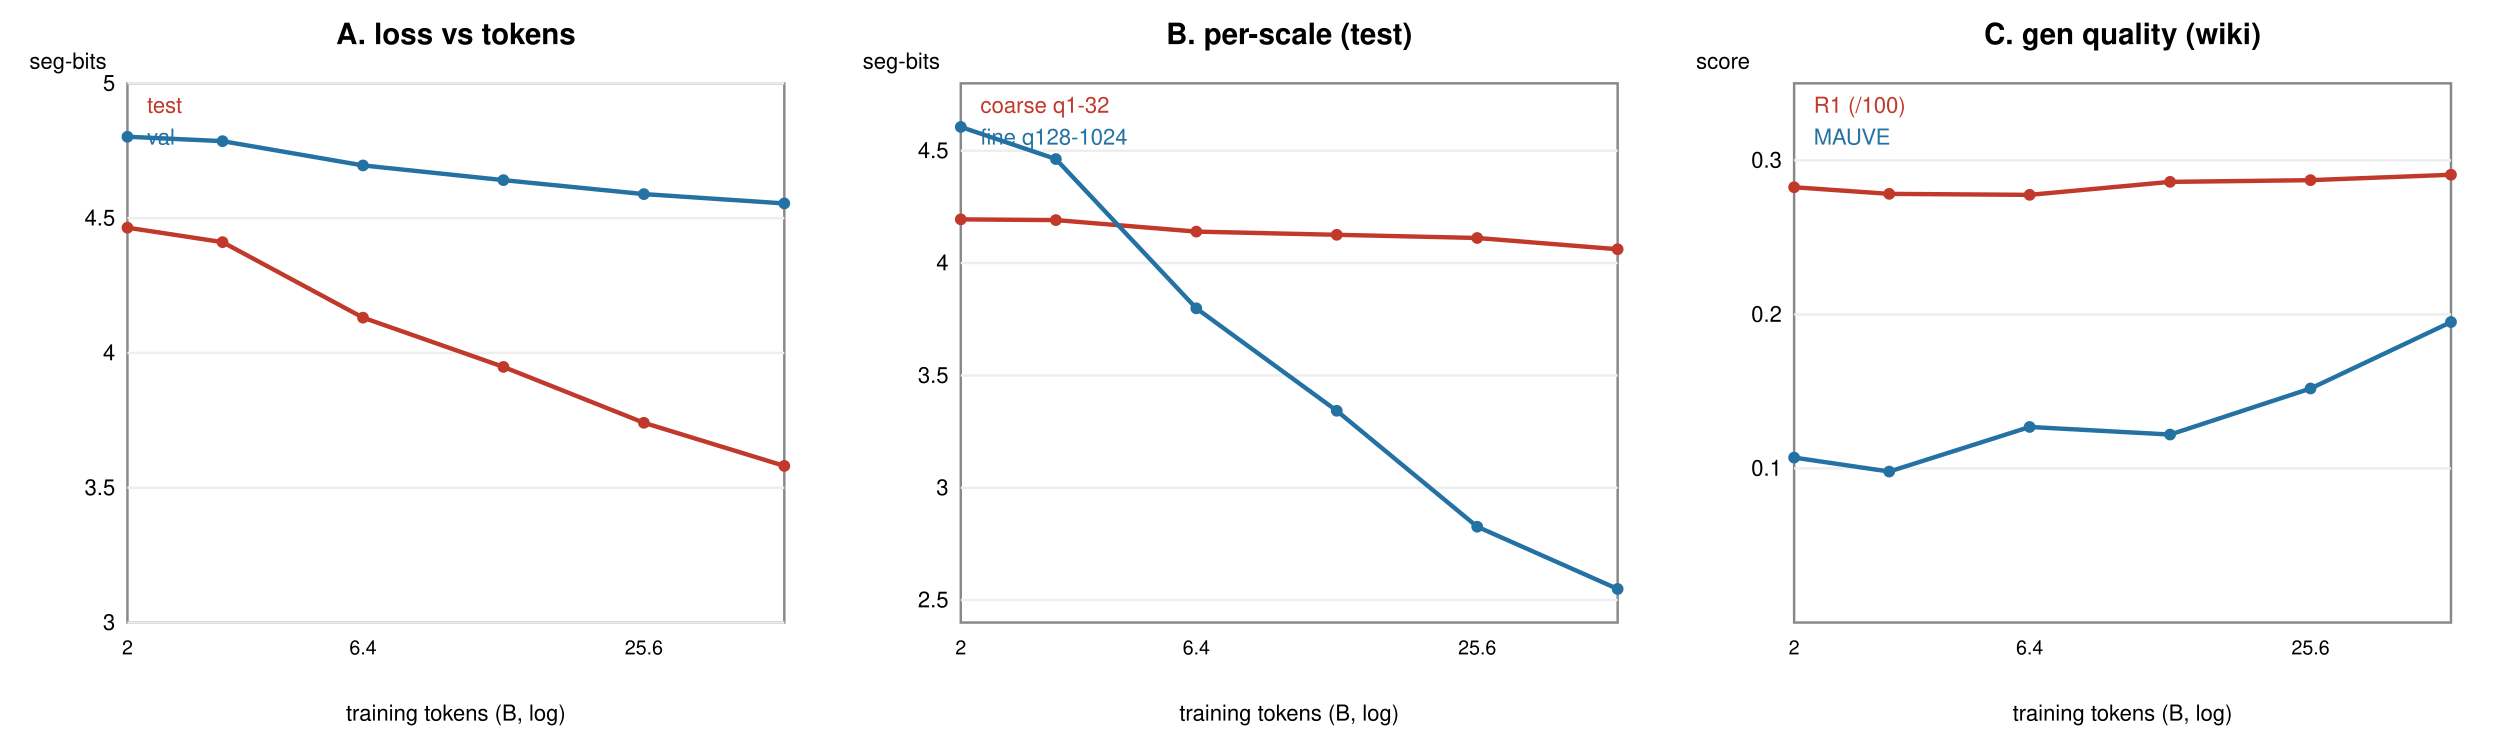
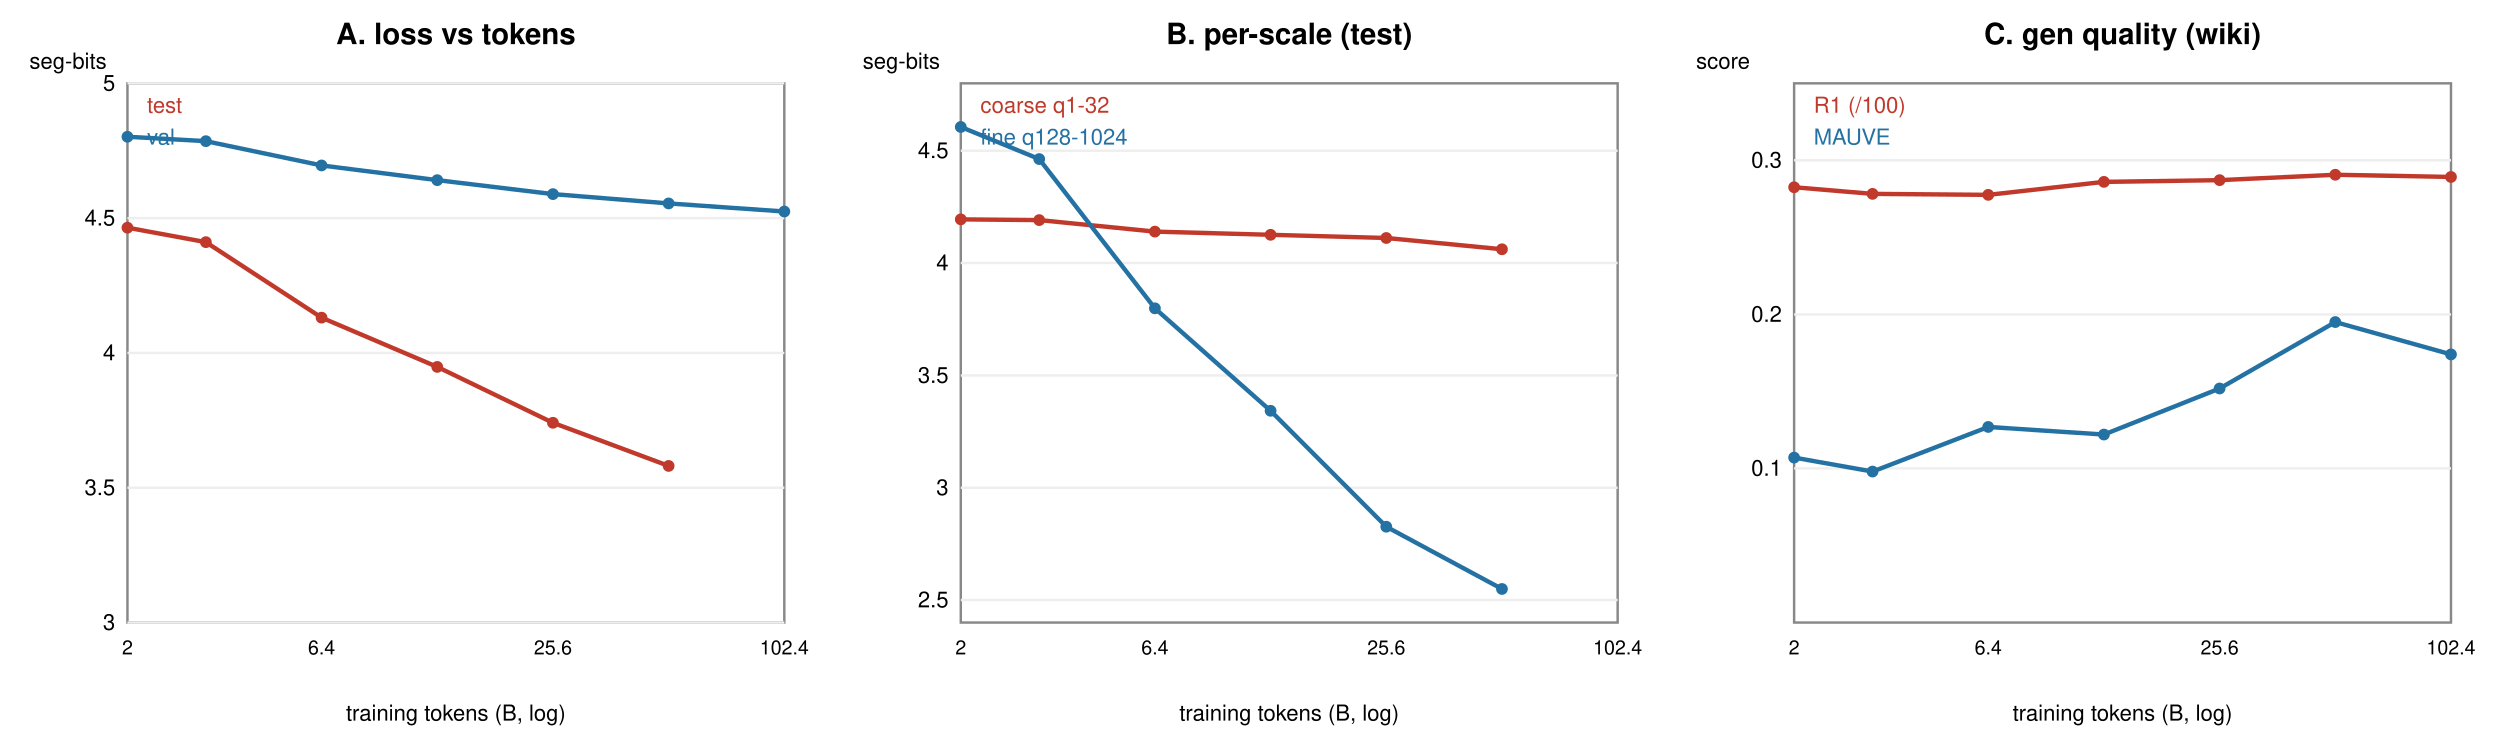
<svg xmlns="http://www.w3.org/2000/svg" width="1020" height="300" font-family="Helvetica,Arial">
  <text x="186" y="18" text-anchor="middle" font-size="12" font-weight="bold">A. loss vs tokens</text>
  <rect x="52" y="34" width="268" height="220" fill="none" stroke="#888" />
  <line x1="52" y1="254.0" x2="320" y2="254.0" stroke="#eee" />
  <text x="47" y="257.0" text-anchor="end" font-size="9">3</text>
  <line x1="52" y1="199.0" x2="320" y2="199.0" stroke="#eee" />
  <text x="47" y="202.0" text-anchor="end" font-size="9">3.5</text>
  <line x1="52" y1="144.0" x2="320" y2="144.0" stroke="#eee" />
  <text x="47" y="147.0" text-anchor="end" font-size="9">4</text>
  <line x1="52" y1="89.0" x2="320" y2="89.0" stroke="#eee" />
  <text x="47" y="92.0" text-anchor="end" font-size="9">4.5</text>
  <line x1="52" y1="34.0" x2="320" y2="34.0" stroke="#eee" />
  <text x="47" y="37.0" text-anchor="end" font-size="9">5</text>
  <text x="52.0" y="267" text-anchor="middle" font-size="8">2</text>
-   <text x="148.1" y="267" text-anchor="middle" font-size="8">6.4</text>
-   <text x="262.7" y="267" text-anchor="middle" font-size="8">25.6</text>
+   <text x="131.2" y="267" text-anchor="middle" font-size="8">6.4</text>
+   <text x="225.6" y="267" text-anchor="middle" font-size="8">25.6</text>
+   <text x="320.0" y="267" text-anchor="middle" font-size="8">102.4</text>
  <text x="186" y="294" text-anchor="middle" font-size="9">training tokens (B, log)</text>
  <text x="12" y="28" font-size="9">seg-bits</text>
-   <polyline points="52.0,92.9 90.8,98.8 148.1,129.6 205.4,149.7 262.7,172.5 320.0,190.1" fill="none" stroke="#c0392b" stroke-width="1.8" />
+   <polyline points="52.0,92.9 84.0,98.8 131.2,129.6 178.4,149.7 225.6,172.5 272.8,190.1" fill="none" stroke="#c0392b" stroke-width="1.8" />
  <circle cx="52.0" cy="92.9" r="2.4" fill="#c0392b" />
-   <circle cx="90.8" cy="98.8" r="2.4" fill="#c0392b" />
-   <circle cx="148.1" cy="129.6" r="2.4" fill="#c0392b" />
-   <circle cx="205.4" cy="149.7" r="2.4" fill="#c0392b" />
-   <circle cx="262.7" cy="172.5" r="2.4" fill="#c0392b" />
-   <circle cx="320.0" cy="190.1" r="2.4" fill="#c0392b" />
+   <circle cx="84.0" cy="98.8" r="2.4" fill="#c0392b" />
+   <circle cx="131.2" cy="129.6" r="2.4" fill="#c0392b" />
+   <circle cx="178.4" cy="149.7" r="2.4" fill="#c0392b" />
+   <circle cx="225.6" cy="172.5" r="2.4" fill="#c0392b" />
+   <circle cx="272.8" cy="190.1" r="2.4" fill="#c0392b" />
  <text x="60" y="46" font-size="9" fill="#c0392b">test</text>
-   <polyline points="52.0,55.8 90.8,57.6 148.1,67.5 205.4,73.5 262.7,79.2 320.0,83.0" fill="none" stroke="#2471a3" stroke-width="1.8" />
+   <polyline points="52.0,55.8 84.0,57.6 131.2,67.5 178.4,73.5 225.6,79.2 272.8,83.0 320.0,86.3" fill="none" stroke="#2471a3" stroke-width="1.8" />
  <circle cx="52.0" cy="55.8" r="2.4" fill="#2471a3" />
-   <circle cx="90.8" cy="57.6" r="2.4" fill="#2471a3" />
-   <circle cx="148.1" cy="67.5" r="2.4" fill="#2471a3" />
-   <circle cx="205.4" cy="73.5" r="2.4" fill="#2471a3" />
-   <circle cx="262.7" cy="79.2" r="2.4" fill="#2471a3" />
-   <circle cx="320.0" cy="83.0" r="2.4" fill="#2471a3" />
+   <circle cx="84.0" cy="57.6" r="2.4" fill="#2471a3" />
+   <circle cx="131.2" cy="67.5" r="2.4" fill="#2471a3" />
+   <circle cx="178.4" cy="73.5" r="2.4" fill="#2471a3" />
+   <circle cx="225.6" cy="79.2" r="2.4" fill="#2471a3" />
+   <circle cx="272.8" cy="83.0" r="2.4" fill="#2471a3" />
+   <circle cx="320.0" cy="86.3" r="2.4" fill="#2471a3" />
  <text x="60" y="59" font-size="9" fill="#2471a3">val</text>
  <text x="526" y="18" text-anchor="middle" font-size="12" font-weight="bold">B. per-scale (test)</text>
  <rect x="392" y="34" width="268" height="220" fill="none" stroke="#888" />
  <line x1="392" y1="244.8" x2="660" y2="244.8" stroke="#eee" />
  <text x="387" y="247.8" text-anchor="end" font-size="9">2.5</text>
  <line x1="392" y1="199.0" x2="660" y2="199.0" stroke="#eee" />
  <text x="387" y="202.0" text-anchor="end" font-size="9">3</text>
  <line x1="392" y1="153.2" x2="660" y2="153.2" stroke="#eee" />
  <text x="387" y="156.2" text-anchor="end" font-size="9">3.5</text>
  <line x1="392" y1="107.3" x2="660" y2="107.3" stroke="#eee" />
  <text x="387" y="110.3" text-anchor="end" font-size="9">4</text>
  <line x1="392" y1="61.5" x2="660" y2="61.5" stroke="#eee" />
  <text x="387" y="64.5" text-anchor="end" font-size="9">4.5</text>
  <text x="392.0" y="267" text-anchor="middle" font-size="8">2</text>
-   <text x="488.1" y="267" text-anchor="middle" font-size="8">6.4</text>
-   <text x="602.7" y="267" text-anchor="middle" font-size="8">25.6</text>
+   <text x="471.2" y="267" text-anchor="middle" font-size="8">6.4</text>
+   <text x="565.6" y="267" text-anchor="middle" font-size="8">25.6</text>
+   <text x="660.0" y="267" text-anchor="middle" font-size="8">102.4</text>
  <text x="526" y="294" text-anchor="middle" font-size="9">training tokens (B, log)</text>
  <text x="352" y="28" font-size="9">seg-bits</text>
-   <polyline points="392.0,89.5 430.8,89.8 488.1,94.5 545.4,95.8 602.7,97.1 660.0,101.7" fill="none" stroke="#c0392b" stroke-width="1.8" />
+   <polyline points="392.0,89.5 424.0,89.8 471.2,94.5 518.4,95.8 565.6,97.1 612.8,101.7" fill="none" stroke="#c0392b" stroke-width="1.8" />
  <circle cx="392.0" cy="89.5" r="2.4" fill="#c0392b" />
-   <circle cx="430.8" cy="89.8" r="2.4" fill="#c0392b" />
-   <circle cx="488.1" cy="94.5" r="2.4" fill="#c0392b" />
-   <circle cx="545.4" cy="95.8" r="2.4" fill="#c0392b" />
-   <circle cx="602.7" cy="97.1" r="2.4" fill="#c0392b" />
-   <circle cx="660.0" cy="101.7" r="2.4" fill="#c0392b" />
+   <circle cx="424.0" cy="89.8" r="2.4" fill="#c0392b" />
+   <circle cx="471.2" cy="94.5" r="2.4" fill="#c0392b" />
+   <circle cx="518.4" cy="95.8" r="2.4" fill="#c0392b" />
+   <circle cx="565.6" cy="97.1" r="2.4" fill="#c0392b" />
+   <circle cx="612.8" cy="101.7" r="2.4" fill="#c0392b" />
  <text x="400" y="46" font-size="9" fill="#c0392b">coarse q1-32</text>
-   <polyline points="392.0,51.8 430.8,64.9 488.1,125.8 545.4,167.6 602.7,214.9 660.0,240.3" fill="none" stroke="#2471a3" stroke-width="1.8" />
+   <polyline points="392.0,51.8 424.0,64.9 471.2,125.8 518.4,167.6 565.6,214.9 612.8,240.3" fill="none" stroke="#2471a3" stroke-width="1.8" />
  <circle cx="392.0" cy="51.8" r="2.4" fill="#2471a3" />
-   <circle cx="430.8" cy="64.9" r="2.4" fill="#2471a3" />
-   <circle cx="488.1" cy="125.8" r="2.4" fill="#2471a3" />
-   <circle cx="545.4" cy="167.6" r="2.4" fill="#2471a3" />
-   <circle cx="602.7" cy="214.9" r="2.4" fill="#2471a3" />
-   <circle cx="660.0" cy="240.3" r="2.4" fill="#2471a3" />
+   <circle cx="424.0" cy="64.9" r="2.4" fill="#2471a3" />
+   <circle cx="471.2" cy="125.8" r="2.4" fill="#2471a3" />
+   <circle cx="518.4" cy="167.6" r="2.4" fill="#2471a3" />
+   <circle cx="565.6" cy="214.9" r="2.4" fill="#2471a3" />
+   <circle cx="612.8" cy="240.3" r="2.4" fill="#2471a3" />
  <text x="400" y="59" font-size="9" fill="#2471a3">fine q128-1024</text>
  <text x="866" y="18" text-anchor="middle" font-size="12" font-weight="bold">C. gen quality (wiki)</text>
  <rect x="732" y="34" width="268" height="220" fill="none" stroke="#888" />
  <line x1="732" y1="191.1" x2="1000" y2="191.1" stroke="#eee" />
  <text x="727" y="194.1" text-anchor="end" font-size="9">0.1</text>
  <line x1="732" y1="128.3" x2="1000" y2="128.3" stroke="#eee" />
  <text x="727" y="131.3" text-anchor="end" font-size="9">0.2</text>
  <line x1="732" y1="65.4" x2="1000" y2="65.4" stroke="#eee" />
  <text x="727" y="68.4" text-anchor="end" font-size="9">0.3</text>
  <text x="732.0" y="267" text-anchor="middle" font-size="8">2</text>
-   <text x="828.1" y="267" text-anchor="middle" font-size="8">6.4</text>
-   <text x="942.7" y="267" text-anchor="middle" font-size="8">25.6</text>
+   <text x="811.2" y="267" text-anchor="middle" font-size="8">6.4</text>
+   <text x="905.6" y="267" text-anchor="middle" font-size="8">25.6</text>
+   <text x="1000.0" y="267" text-anchor="middle" font-size="8">102.4</text>
  <text x="866" y="294" text-anchor="middle" font-size="9">training tokens (B, log)</text>
  <text x="692" y="28" font-size="9">score</text>
-   <polyline points="732.0,76.4 770.8,79.1 828.1,79.5 885.4,74.2 942.7,73.5 1000.0,71.3" fill="none" stroke="#c0392b" stroke-width="1.8" />
+   <polyline points="732.0,76.4 764.0,79.1 811.2,79.5 858.4,74.2 905.6,73.5 952.8,71.3 1000.0,72.2" fill="none" stroke="#c0392b" stroke-width="1.8" />
  <circle cx="732.0" cy="76.4" r="2.4" fill="#c0392b" />
-   <circle cx="770.8" cy="79.1" r="2.4" fill="#c0392b" />
-   <circle cx="828.1" cy="79.5" r="2.4" fill="#c0392b" />
-   <circle cx="885.4" cy="74.2" r="2.4" fill="#c0392b" />
-   <circle cx="942.7" cy="73.5" r="2.4" fill="#c0392b" />
-   <circle cx="1000.0" cy="71.3" r="2.4" fill="#c0392b" />
+   <circle cx="764.0" cy="79.1" r="2.4" fill="#c0392b" />
+   <circle cx="811.2" cy="79.5" r="2.4" fill="#c0392b" />
+   <circle cx="858.4" cy="74.2" r="2.4" fill="#c0392b" />
+   <circle cx="905.6" cy="73.5" r="2.4" fill="#c0392b" />
+   <circle cx="952.8" cy="71.3" r="2.4" fill="#c0392b" />
+   <circle cx="1000.0" cy="72.2" r="2.4" fill="#c0392b" />
  <text x="740" y="46" font-size="9" fill="#c0392b">R1 (/100)</text>
-   <polyline points="732.0,186.7 770.8,192.4 828.1,174.2 885.4,177.3 942.7,158.5 1000.0,131.4" fill="none" stroke="#2471a3" stroke-width="1.8" />
+   <polyline points="732.0,186.7 764.0,192.4 811.2,174.2 858.4,177.3 905.6,158.5 952.8,131.4 1000.0,144.6" fill="none" stroke="#2471a3" stroke-width="1.8" />
  <circle cx="732.0" cy="186.7" r="2.4" fill="#2471a3" />
-   <circle cx="770.8" cy="192.4" r="2.4" fill="#2471a3" />
-   <circle cx="828.1" cy="174.2" r="2.4" fill="#2471a3" />
-   <circle cx="885.4" cy="177.3" r="2.4" fill="#2471a3" />
-   <circle cx="942.7" cy="158.5" r="2.4" fill="#2471a3" />
-   <circle cx="1000.0" cy="131.4" r="2.4" fill="#2471a3" />
+   <circle cx="764.0" cy="192.4" r="2.4" fill="#2471a3" />
+   <circle cx="811.2" cy="174.2" r="2.4" fill="#2471a3" />
+   <circle cx="858.4" cy="177.3" r="2.4" fill="#2471a3" />
+   <circle cx="905.6" cy="158.5" r="2.4" fill="#2471a3" />
+   <circle cx="952.8" cy="131.4" r="2.4" fill="#2471a3" />
+   <circle cx="1000.0" cy="144.6" r="2.4" fill="#2471a3" />
  <text x="740" y="59" font-size="9" fill="#2471a3">MAUVE</text>
</svg>
